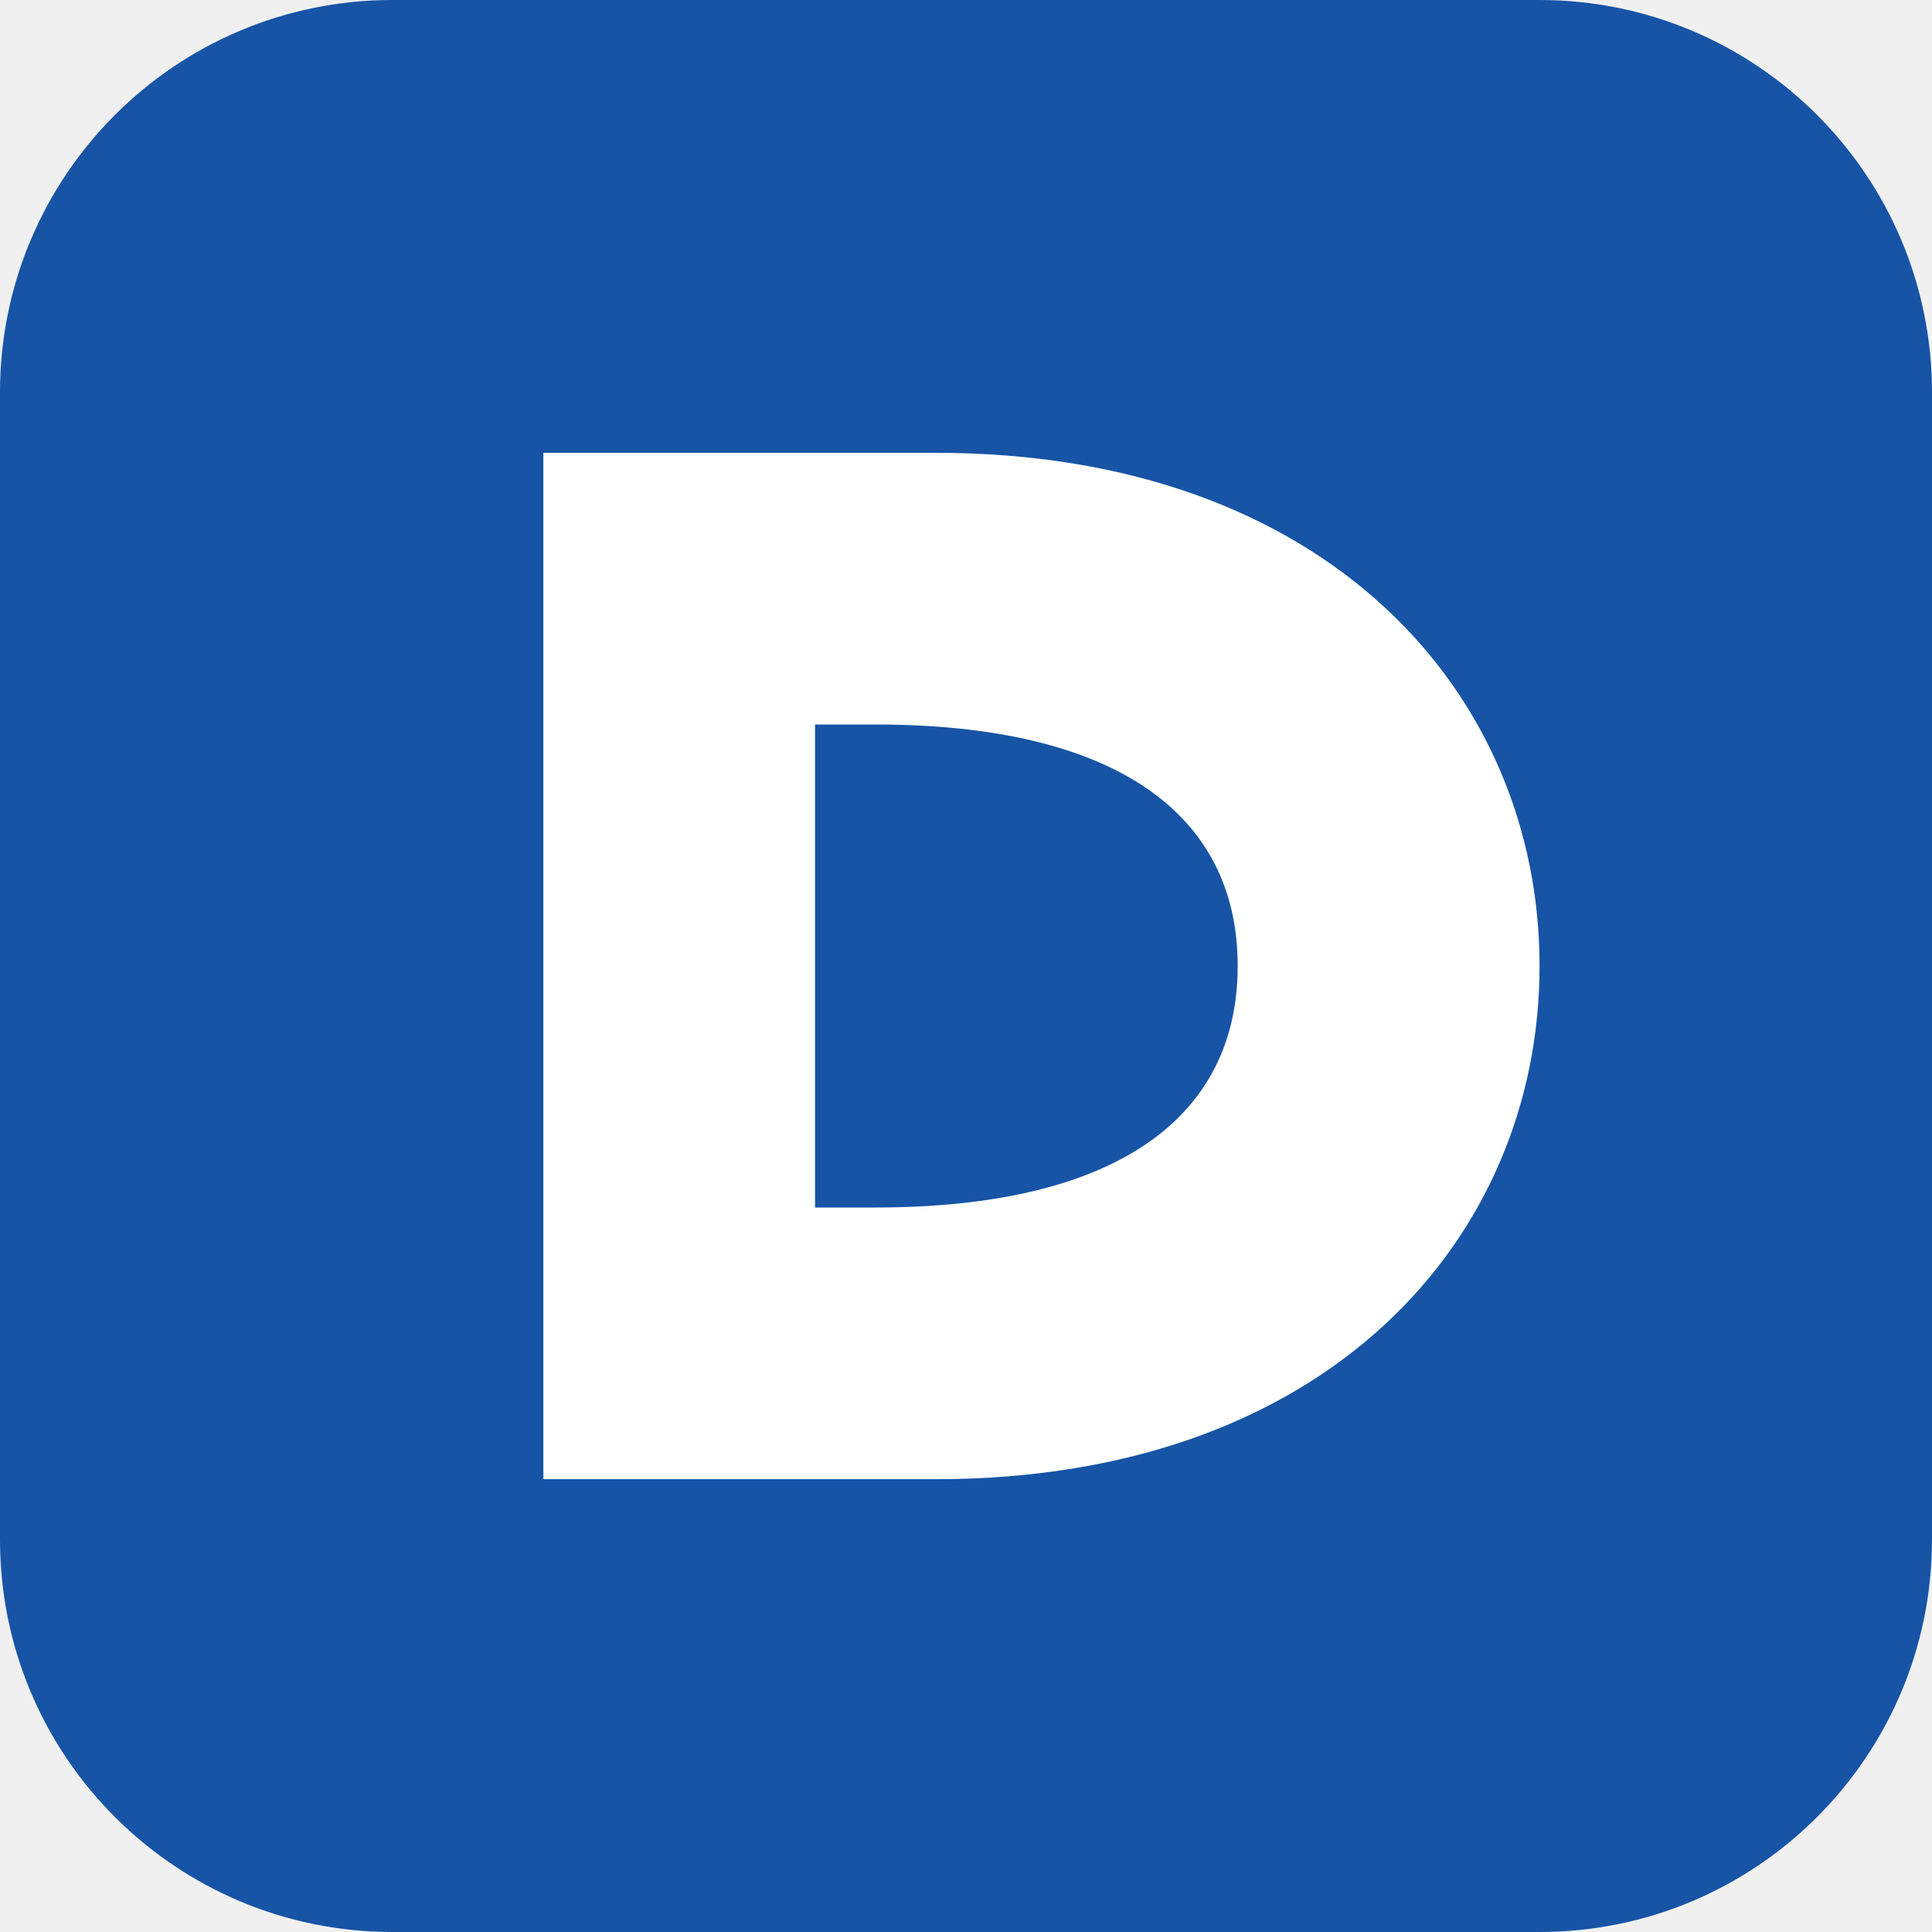
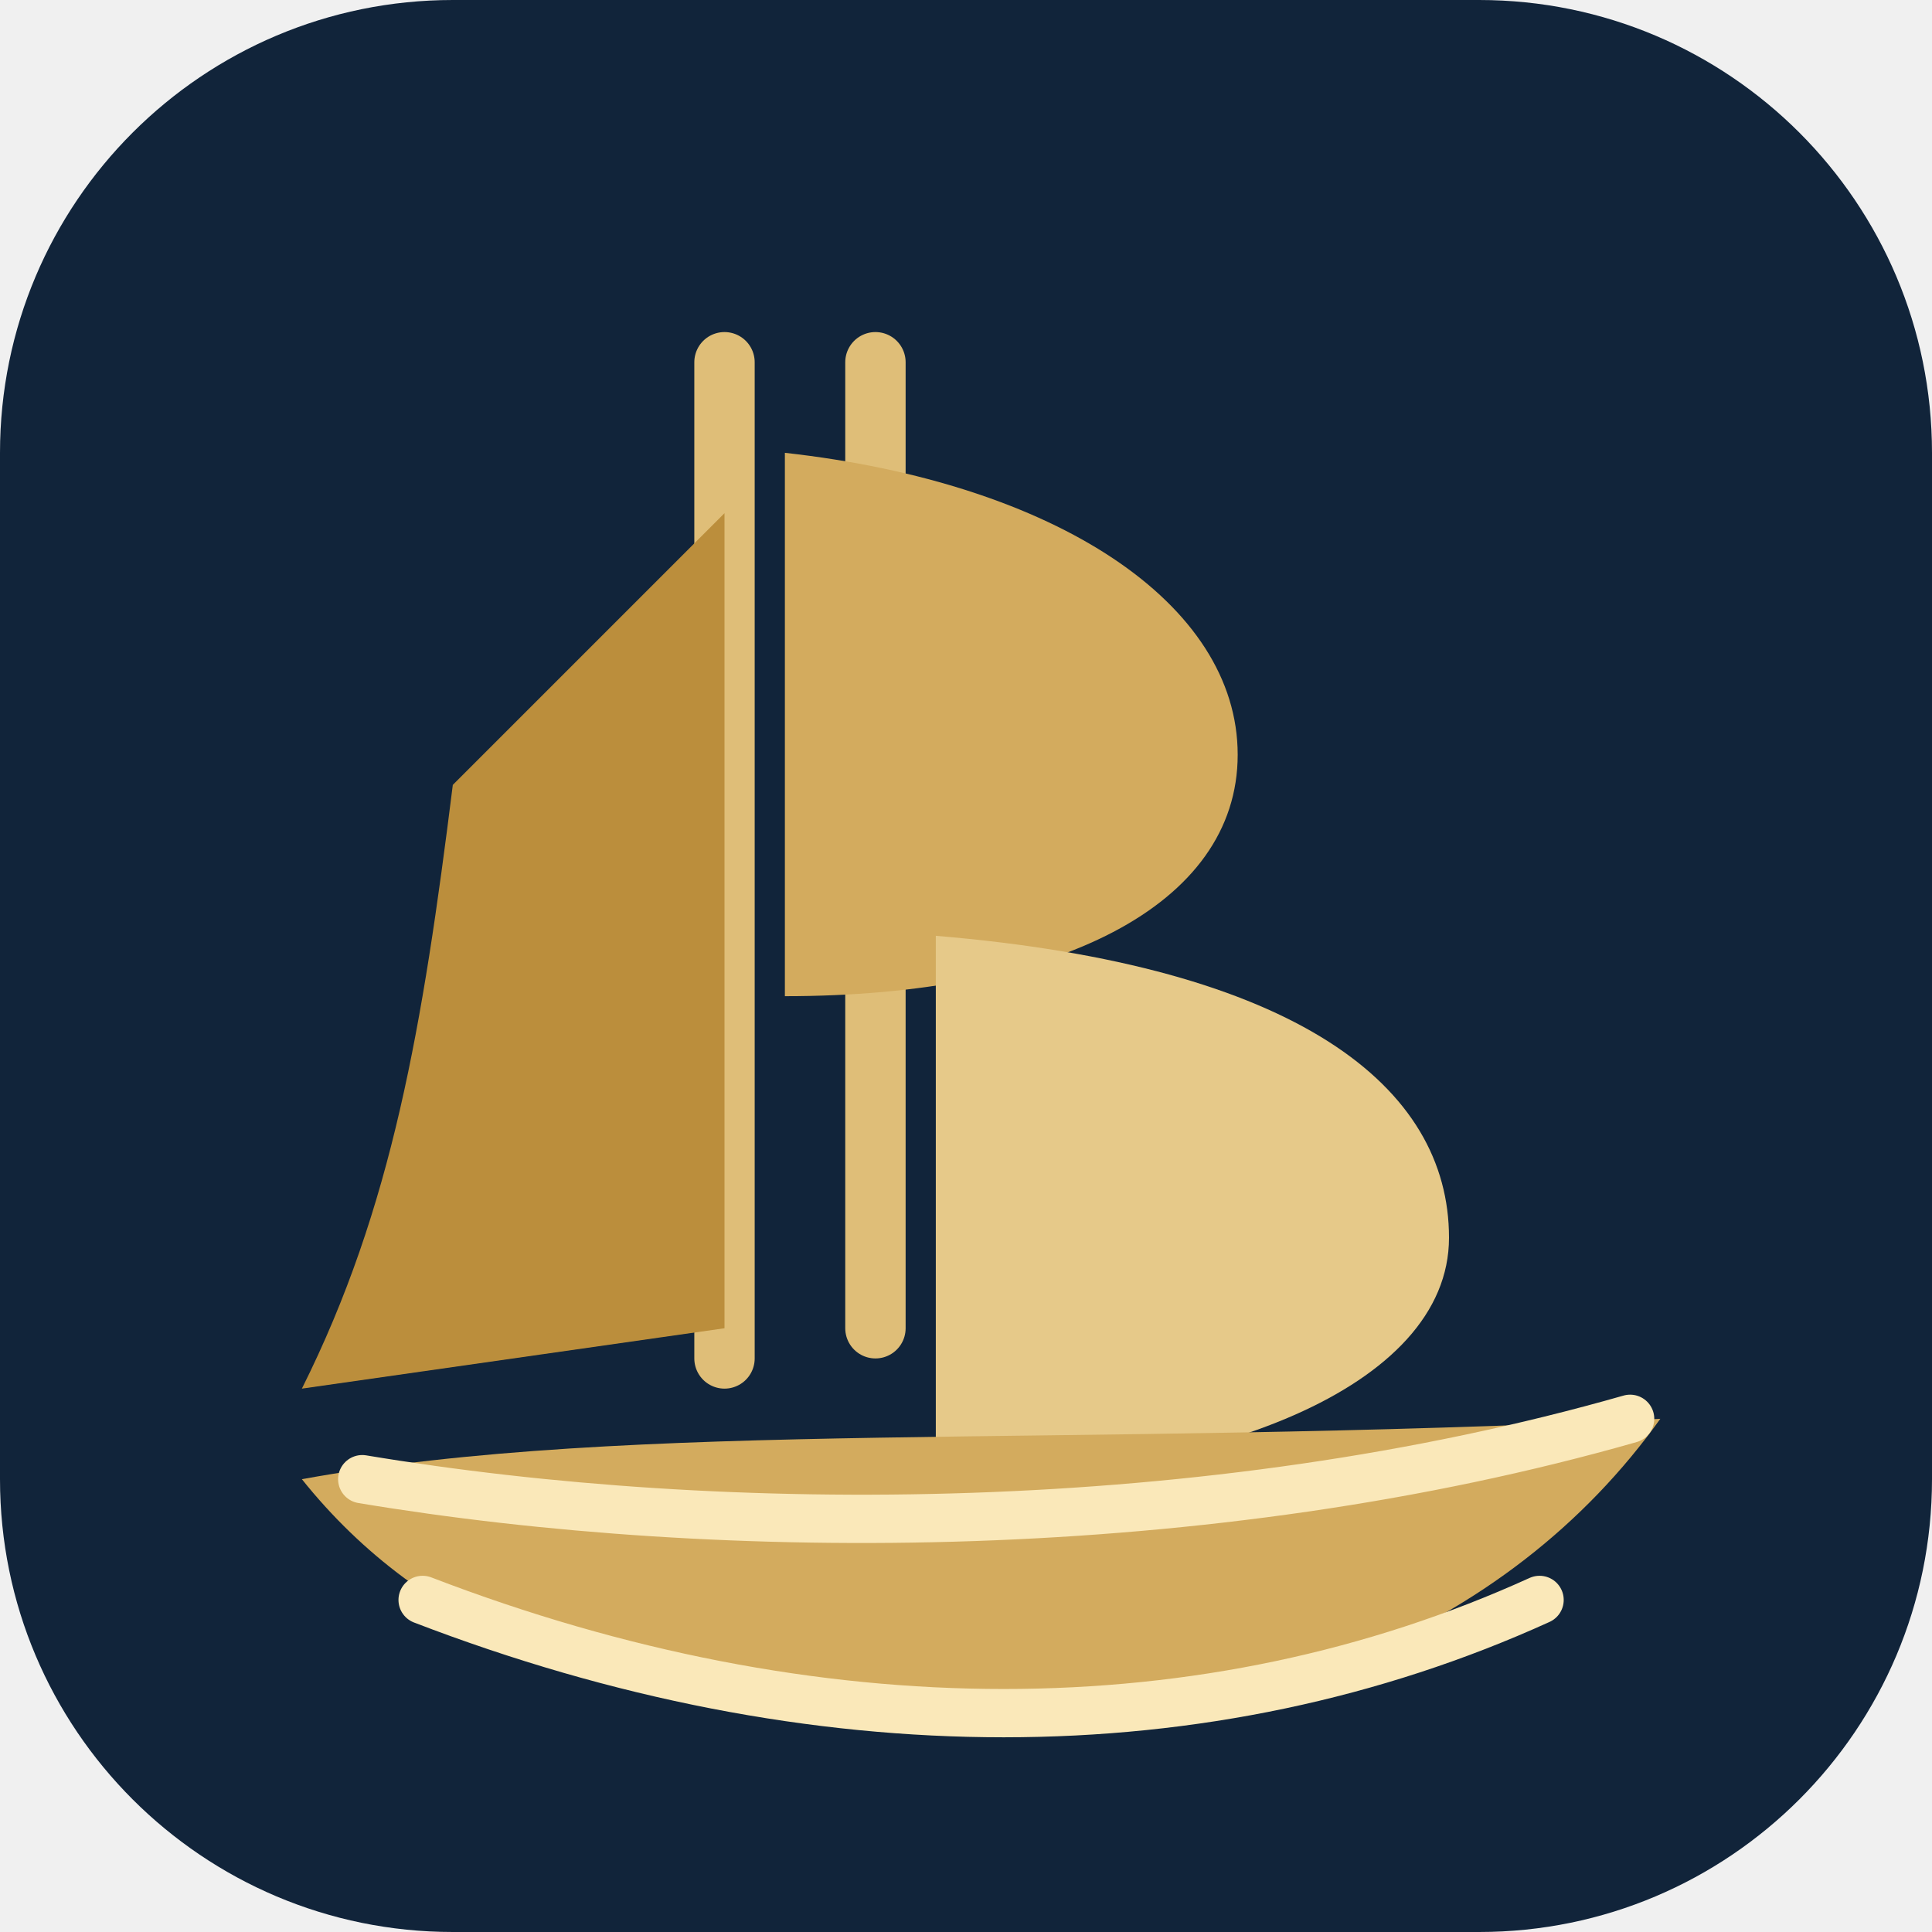
- <svg xmlns="http://www.w3.org/2000/svg" viewBox="0 0 64 64" role="img" aria-label="DSMS">
-   <rect width="64" height="64" rx="13" fill="#1754a6" />
-   <path d="M18 15h13c13 0 20 8 20 17s-7 17-20 17H18V15zm11 9h-2v16h2c8 0 12-3 12-8s-4-8-12-8z" fill="#fff" />
+ <svg xmlns="http://www.w3.org/2000/svg" viewBox="0 0 64 64" role="img" aria-label="Brig">
+   <rect width="64" height="64" rx="15" fill="#11243A" />
+   <path d="M24 12v33M29 12v32" fill="none" stroke="#DFBE78" stroke-width="2" stroke-linecap="round" />
+   <path d="M26 15c9 1 15 5 15 10s-6 8-15 8V15Z" fill="#D3AB5E" />
+   <path d="M31 31c12 1 17 5 17 10s-8 8-17 8V31Z" fill="#E6C989" />
+   <path d="M15 26c-1 8-2 14-5 20l14-2V17l-9 9Z" fill="#BB8E3C" />
+   <path d="M10 49c11-2 25-1 45-2-5 7-14 11-26 10-9-.6-15-3-19-8Z" fill="#D3AB5E" />
+   <path d="M12 49c12 2 28 2 42-2M14 53c13 5 26 5 37 0" fill="none" stroke="#FAE8B9" stroke-width="1.6" stroke-linecap="round" />
</svg>
